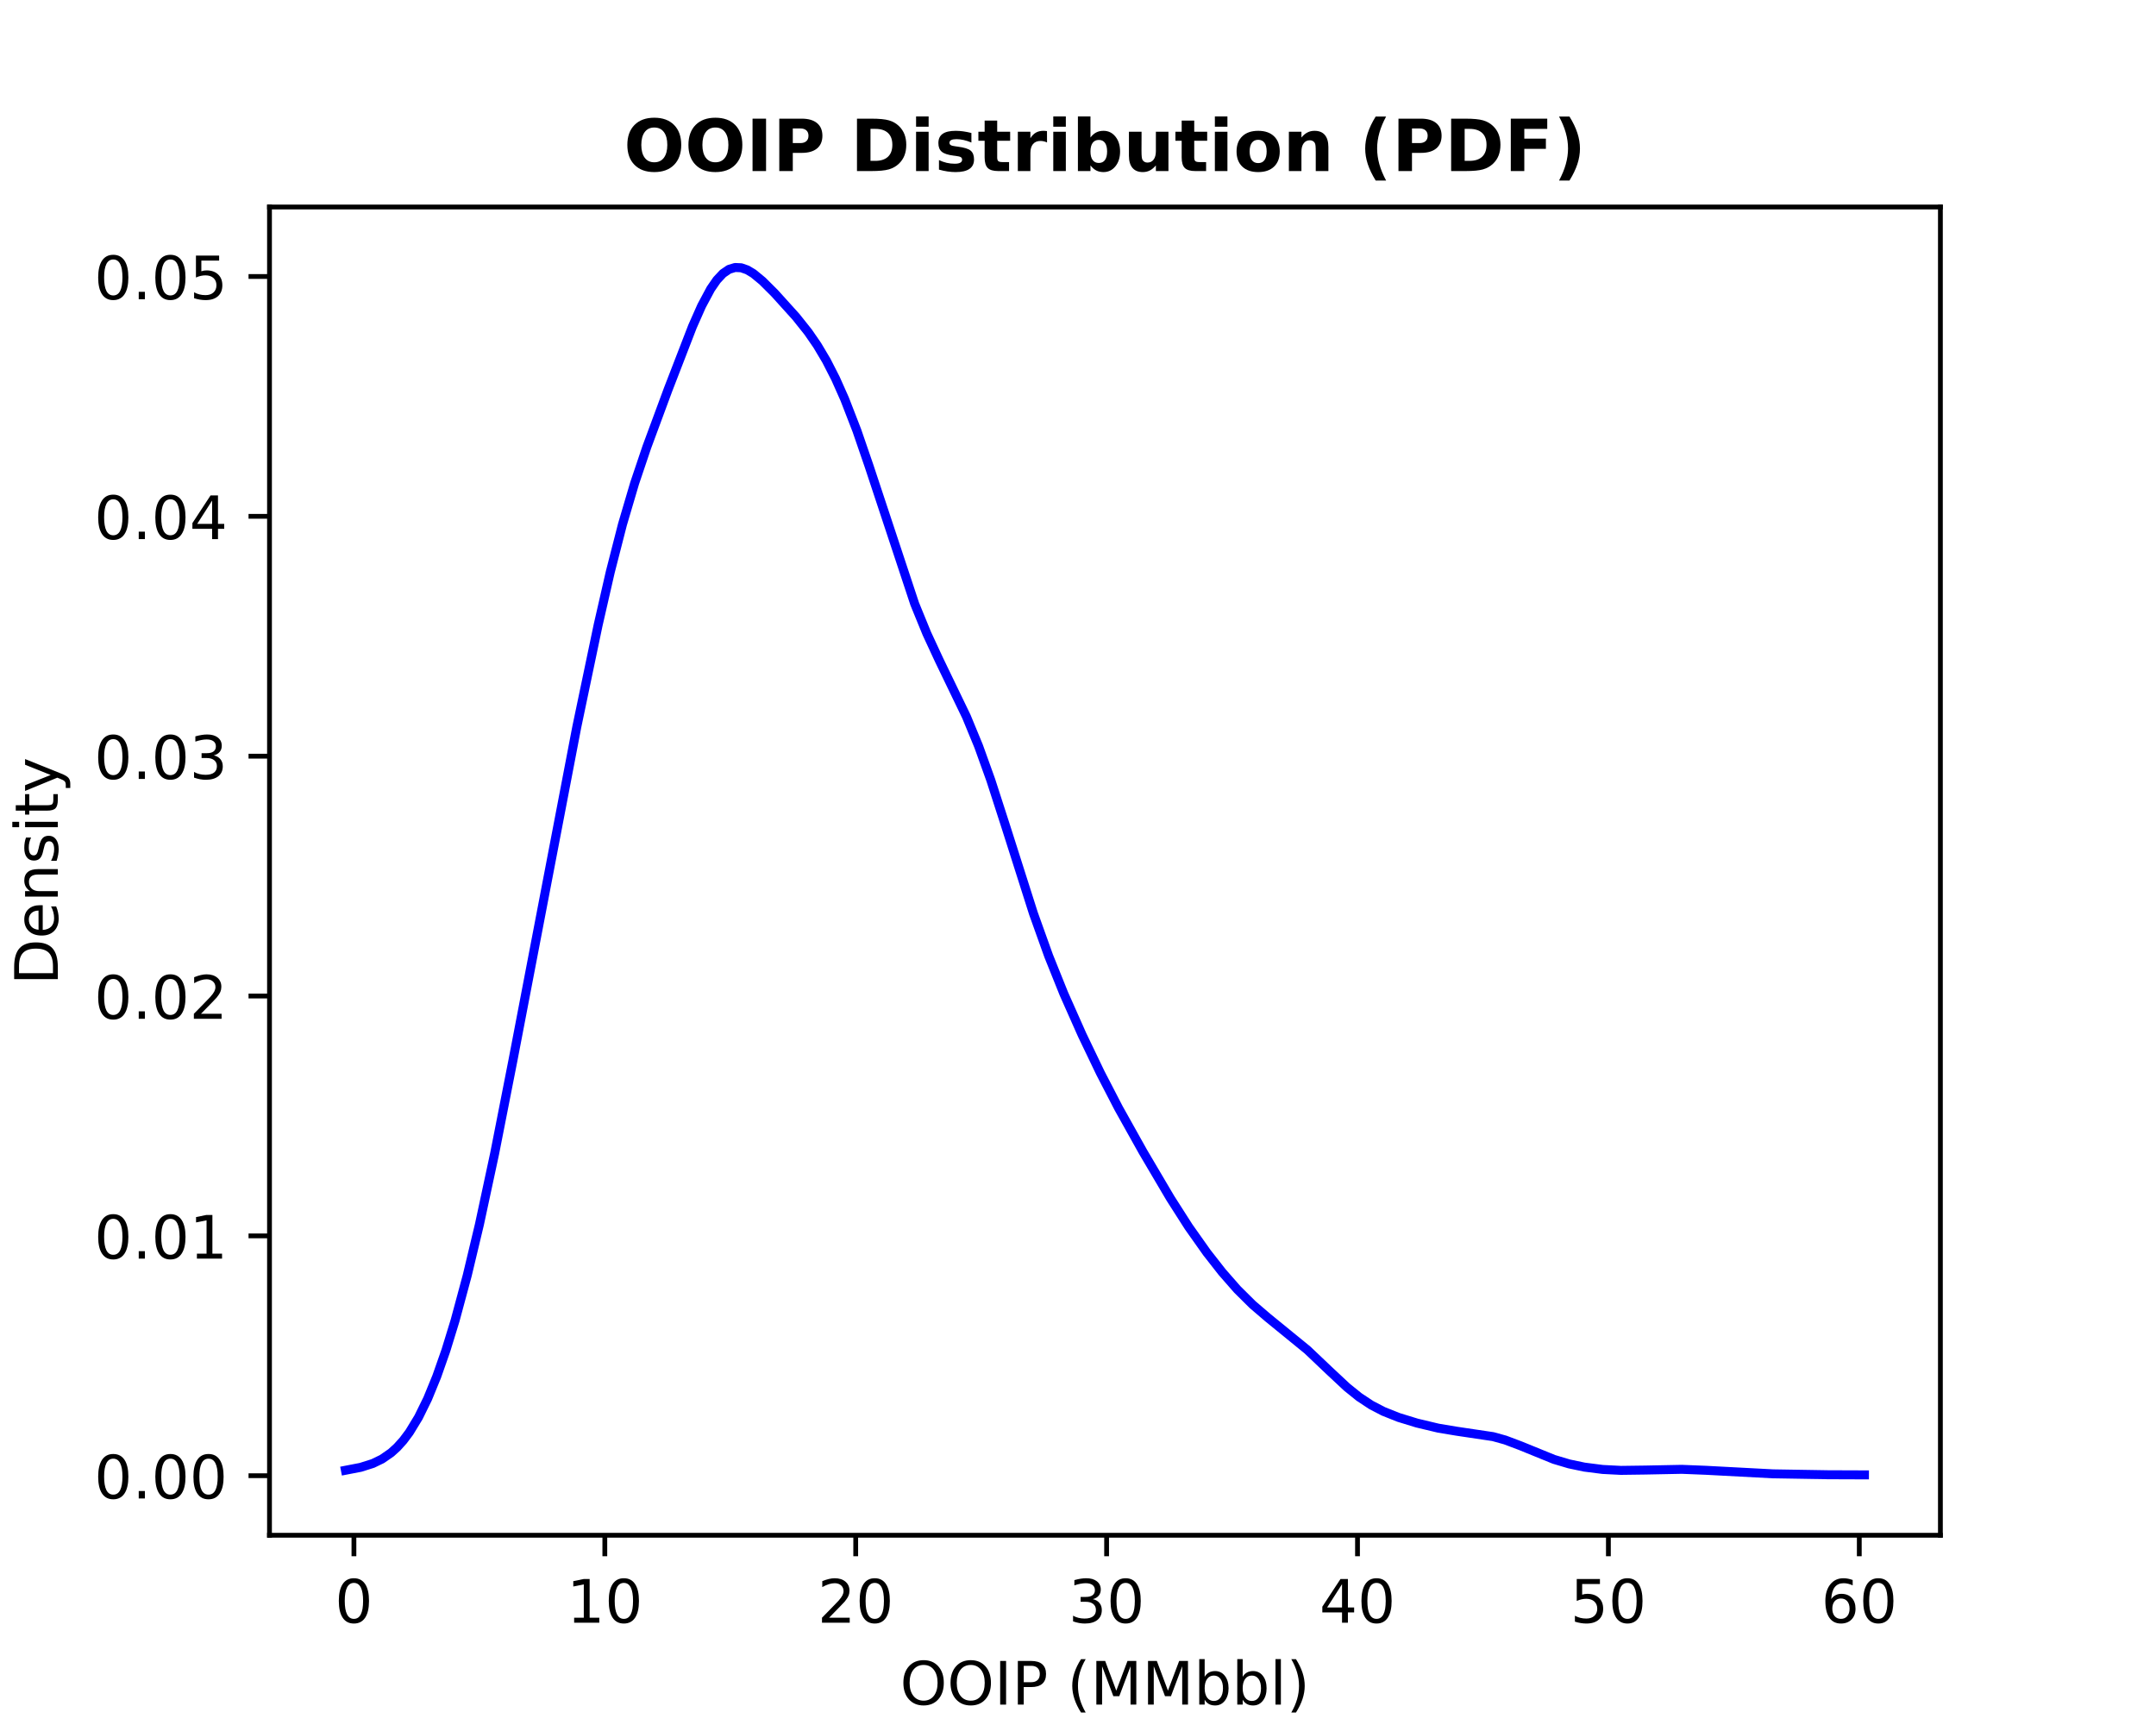
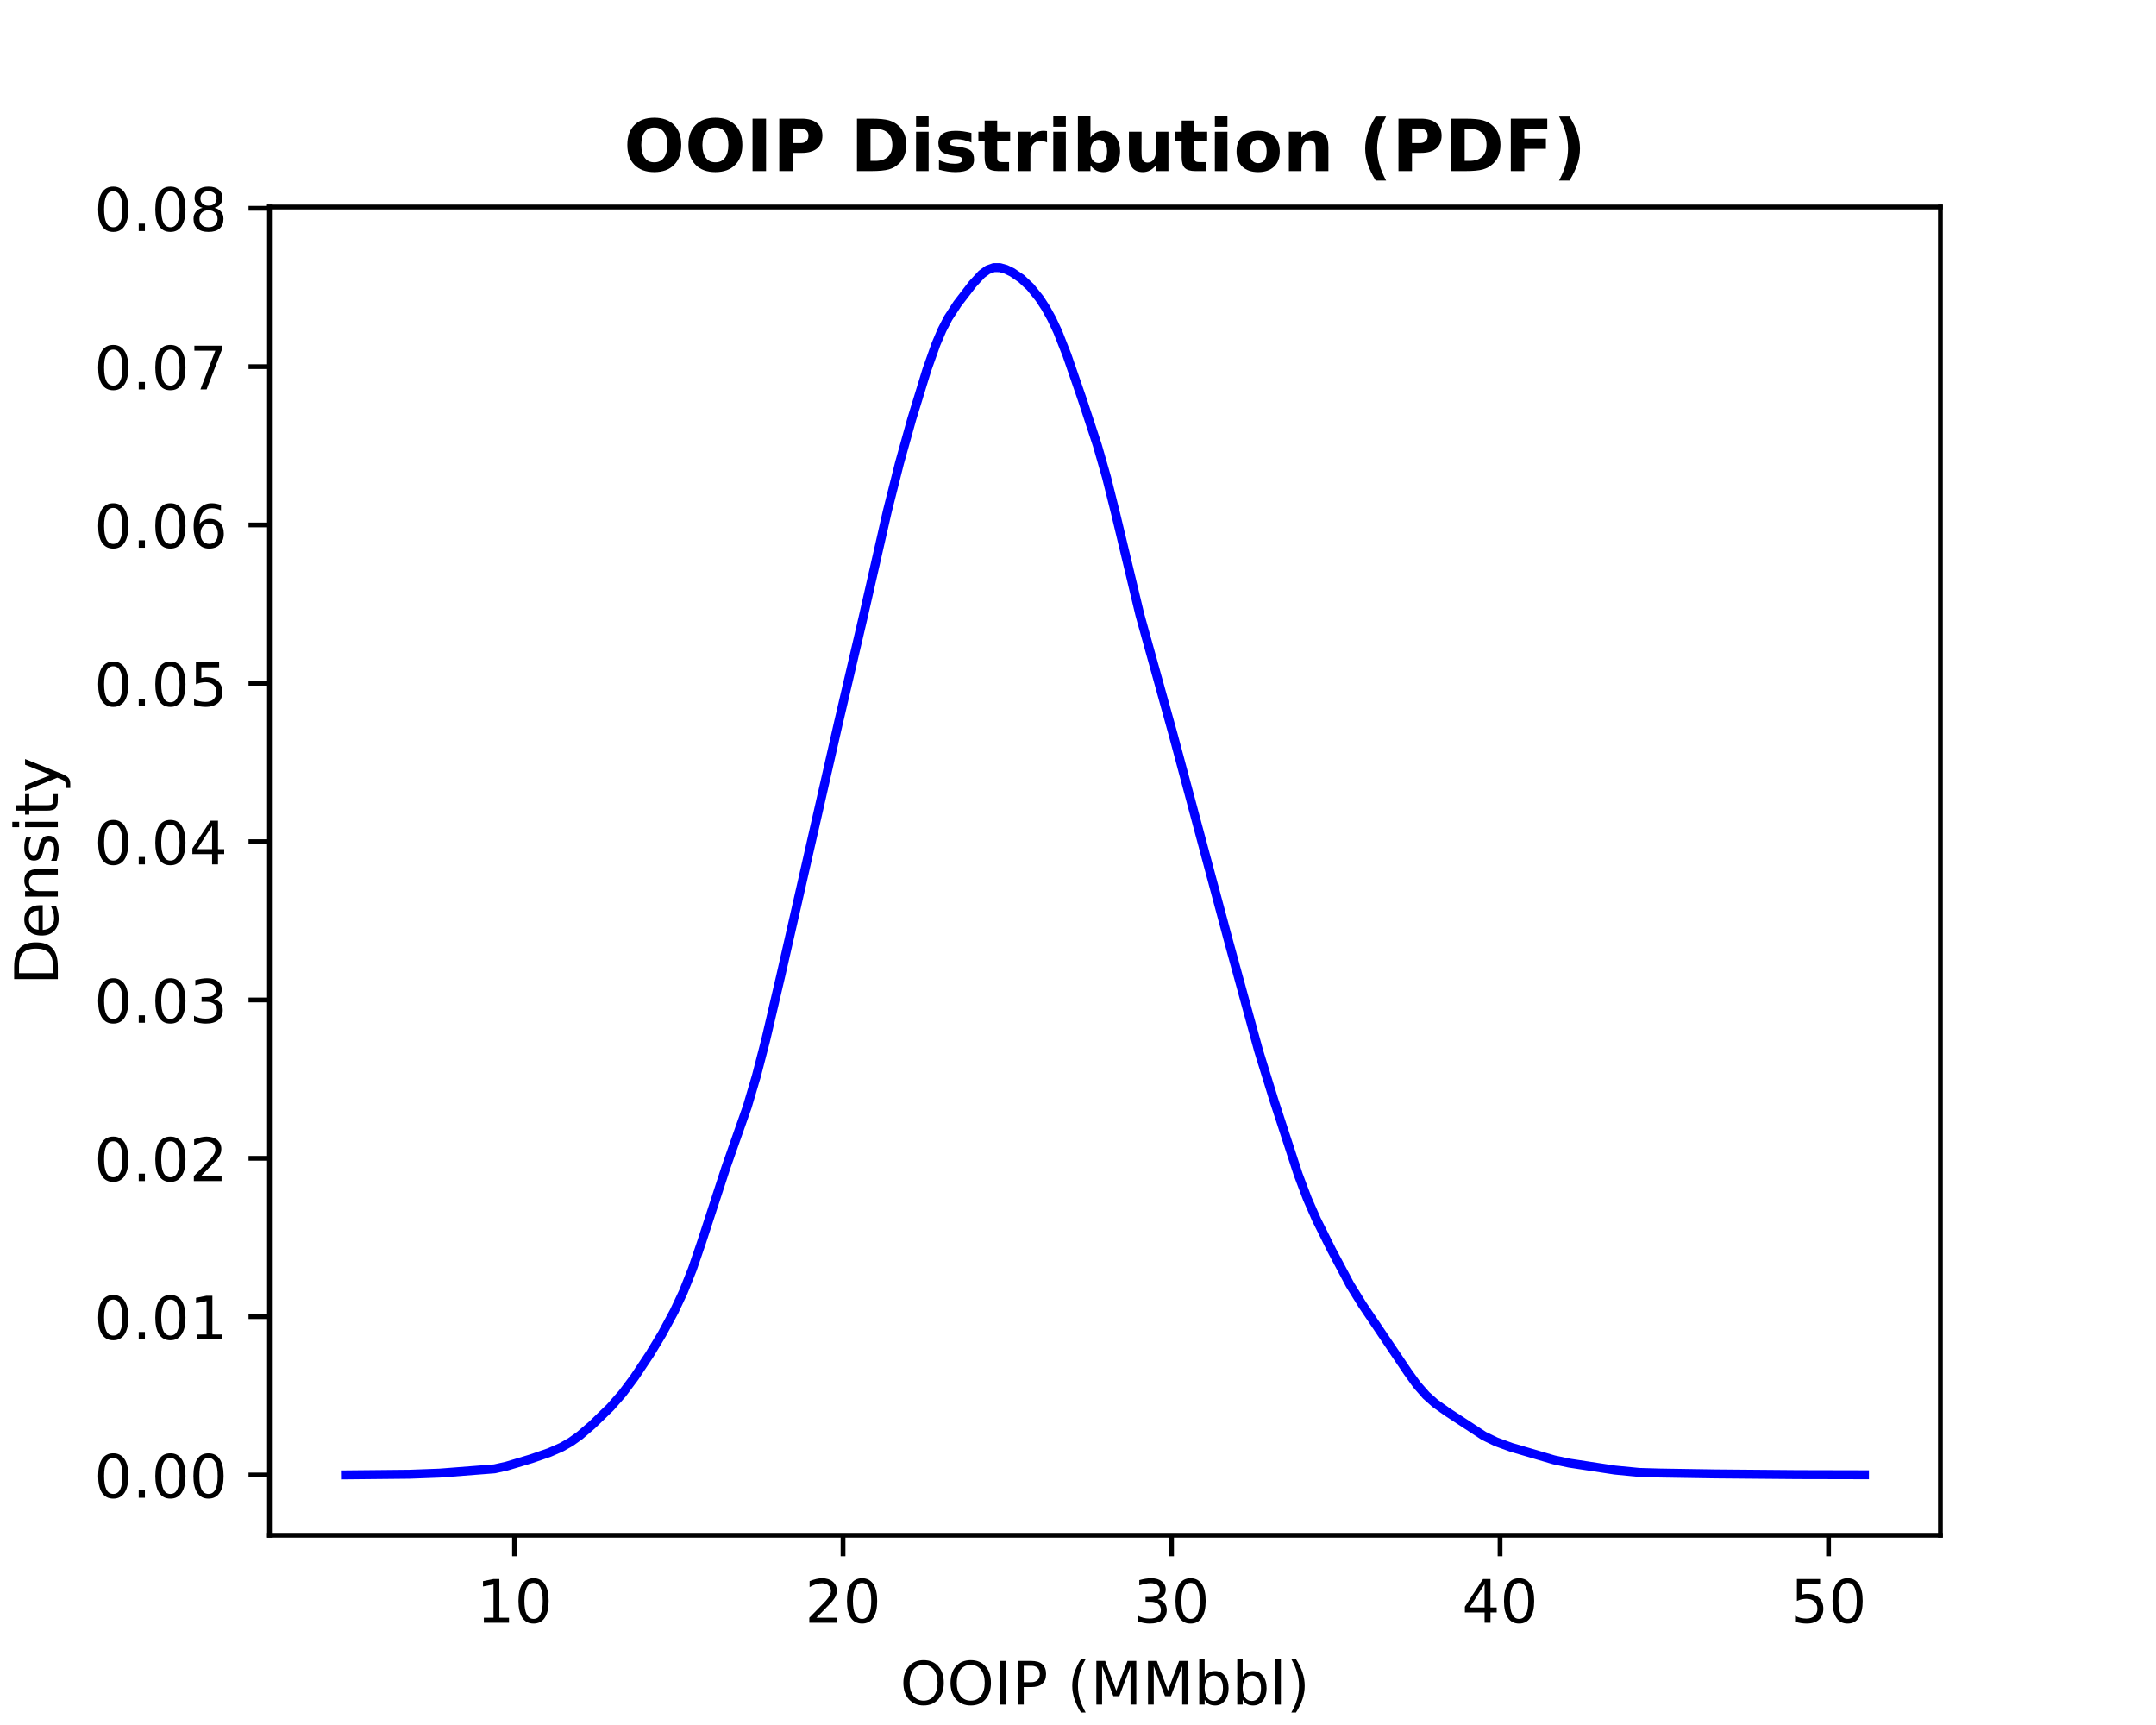
<svg xmlns="http://www.w3.org/2000/svg" xmlns:xlink="http://www.w3.org/1999/xlink" width="360pt" height="288pt" viewBox="0 0 360 288" version="1.1">
  <defs>
    <style type="text/css">*{stroke-linejoin: round; stroke-linecap: butt}</style>
  </defs>
  <g id="figure_1">
    <g id="patch_1">
      <path d="M 0 288  L 360 288  L 360 0  L 0 0  z " style="fill: #ffffff" />
    </g>
    <g id="axes_1">
      <g id="patch_2">
        <path d="M 45 256.32  L 324 256.32  L 324 34.56  L 45 34.56  z " style="fill: #ffffff" />
      </g>
      <g id="matplotlib.axis_1">
        <g id="xtick_1">
          <g id="line2d_1">
            <defs>
-               <path id="m0a20afce30" d="M 0 0  L 0 3.5  " style="stroke: #000000; stroke-width: 0.8" />
+               <path id="mae2342ed36" d="M 0 0  L 0 3.5  " style="stroke: #000000; stroke-width: 0.8" />
            </defs>
            <g>
-               <use xlink:href="#m0a20afce30" x="59.098" y="256.32" style="stroke: #000000; stroke-width: 0.8" />
+               <use xlink:href="#mae2342ed36" x="85.913" y="256.32" style="stroke: #000000; stroke-width: 0.8" />
            </g>
          </g>
          <g id="text_1">
-             <g transform="translate(55.91643 270.9184) scale(0.1 -0.1)">
-               <defs>
+             <g transform="translate(79.55068 270.9184) scale(0.1 -0.1)">
+               <defs>
+                 <path id="DejaVuSans-31" d="M 794 531  L 1825 531  L 1825 4091  L 703 3866  L 703 4441  L 1819 4666  L 2450 4666  L 2450 531  L 3481 531  L 3481 0  L 794 0  L 794 531  z " transform="scale(0.015625)" />
                <path id="DejaVuSans-30" d="M 2034 4250  Q 1547 4250 1301 3770  Q 1056 3291 1056 2328  Q 1056 1369 1301 889  Q 1547 409 2034 409  Q 2525 409 2770 889  Q 3016 1369 3016 2328  Q 3016 3291 2770 3770  Q 2525 4250 2034 4250  z M 2034 4750  Q 2819 4750 3233 4129  Q 3647 3509 3647 2328  Q 3647 1150 3233 529  Q 2819 -91 2034 -91  Q 1250 -91 836 529  Q 422 1150 422 2328  Q 422 3509 836 4129  Q 1250 4750 2034 4750  z " transform="scale(0.015625)" />
              </defs>
-               <use xlink:href="#DejaVuSans-30" />
+               <use xlink:href="#DejaVuSans-31" />
+               <use xlink:href="#DejaVuSans-30" x="63.623" />
            </g>
          </g>
        </g>
        <g id="xtick_2">
          <g id="line2d_2">
            <g>
-               <use xlink:href="#m0a20afce30" x="100.991" y="256.32" style="stroke: #000000; stroke-width: 0.8" />
+               <use xlink:href="#mae2342ed36" x="140.766" y="256.32" style="stroke: #000000; stroke-width: 0.8" />
            </g>
          </g>
          <g id="text_2">
-             <g transform="translate(94.62818 270.9184) scale(0.1 -0.1)">
-               <defs>
-                 <path id="DejaVuSans-31" d="M 794 531  L 1825 531  L 1825 4091  L 703 3866  L 703 4441  L 1819 4666  L 2450 4666  L 2450 531  L 3481 531  L 3481 0  L 794 0  L 794 531  z " transform="scale(0.015625)" />
-               </defs>
-               <use xlink:href="#DejaVuSans-31" />
+             <g transform="translate(134.4039 270.9184) scale(0.1 -0.1)">
+               <defs>
+                 <path id="DejaVuSans-32" d="M 1228 531  L 3431 531  L 3431 0  L 469 0  L 469 531  Q 828 903 1448 1529  Q 2069 2156 2228 2338  Q 2531 2678 2651 2914  Q 2772 3150 2772 3378  Q 2772 3750 2511 3984  Q 2250 4219 1831 4219  Q 1534 4219 1204 4116  Q 875 4013 500 3803  L 500 4441  Q 881 4594 1212 4672  Q 1544 4750 1819 4750  Q 2544 4750 2975 4387  Q 3406 4025 3406 3419  Q 3406 3131 3298 2873  Q 3191 2616 2906 2266  Q 2828 2175 2409 1742  Q 1991 1309 1228 531  z " transform="scale(0.015625)" />
+               </defs>
+               <use xlink:href="#DejaVuSans-32" />
              <use xlink:href="#DejaVuSans-30" x="63.623" />
            </g>
          </g>
        </g>
        <g id="xtick_3">
          <g id="line2d_3">
            <g>
-               <use xlink:href="#m0a20afce30" x="142.884" y="256.32" style="stroke: #000000; stroke-width: 0.8" />
+               <use xlink:href="#mae2342ed36" x="195.62" y="256.32" style="stroke: #000000; stroke-width: 0.8" />
            </g>
          </g>
          <g id="text_3">
-             <g transform="translate(136.5212 270.9184) scale(0.1 -0.1)">
-               <defs>
-                 <path id="DejaVuSans-32" d="M 1228 531  L 3431 531  L 3431 0  L 469 0  L 469 531  Q 828 903 1448 1529  Q 2069 2156 2228 2338  Q 2531 2678 2651 2914  Q 2772 3150 2772 3378  Q 2772 3750 2511 3984  Q 2250 4219 1831 4219  Q 1534 4219 1204 4116  Q 875 4013 500 3803  L 500 4441  Q 881 4594 1212 4672  Q 1544 4750 1819 4750  Q 2544 4750 2975 4387  Q 3406 4025 3406 3419  Q 3406 3131 3298 2873  Q 3191 2616 2906 2266  Q 2828 2175 2409 1742  Q 1991 1309 1228 531  z " transform="scale(0.015625)" />
-               </defs>
-               <use xlink:href="#DejaVuSans-32" />
+             <g transform="translate(189.2571 270.9184) scale(0.1 -0.1)">
+               <defs>
+                 <path id="DejaVuSans-33" d="M 2597 2516  Q 3050 2419 3304 2112  Q 3559 1806 3559 1356  Q 3559 666 3084 287  Q 2609 -91 1734 -91  Q 1441 -91 1130 -33  Q 819 25 488 141  L 488 750  Q 750 597 1062 519  Q 1375 441 1716 441  Q 2309 441 2620 675  Q 2931 909 2931 1356  Q 2931 1769 2642 2001  Q 2353 2234 1838 2234  L 1294 2234  L 1294 2753  L 1863 2753  Q 2328 2753 2575 2939  Q 2822 3125 2822 3475  Q 2822 3834 2567 4026  Q 2313 4219 1838 4219  Q 1578 4219 1281 4162  Q 984 4106 628 3988  L 628 4550  Q 988 4650 1302 4700  Q 1616 4750 1894 4750  Q 2613 4750 3031 4423  Q 3450 4097 3450 3541  Q 3450 3153 3228 2886  Q 3006 2619 2597 2516  z " transform="scale(0.015625)" />
+               </defs>
+               <use xlink:href="#DejaVuSans-33" />
              <use xlink:href="#DejaVuSans-30" x="63.623" />
            </g>
          </g>
        </g>
        <g id="xtick_4">
          <g id="line2d_4">
            <g>
-               <use xlink:href="#m0a20afce30" x="184.777" y="256.32" style="stroke: #000000; stroke-width: 0.8" />
+               <use xlink:href="#mae2342ed36" x="250.473" y="256.32" style="stroke: #000000; stroke-width: 0.8" />
            </g>
          </g>
          <g id="text_4">
-             <g transform="translate(178.4142 270.9184) scale(0.1 -0.1)">
-               <defs>
-                 <path id="DejaVuSans-33" d="M 2597 2516  Q 3050 2419 3304 2112  Q 3559 1806 3559 1356  Q 3559 666 3084 287  Q 2609 -91 1734 -91  Q 1441 -91 1130 -33  Q 819 25 488 141  L 488 750  Q 750 597 1062 519  Q 1375 441 1716 441  Q 2309 441 2620 675  Q 2931 909 2931 1356  Q 2931 1769 2642 2001  Q 2353 2234 1838 2234  L 1294 2234  L 1294 2753  L 1863 2753  Q 2328 2753 2575 2939  Q 2822 3125 2822 3475  Q 2822 3834 2567 4026  Q 2313 4219 1838 4219  Q 1578 4219 1281 4162  Q 984 4106 628 3988  L 628 4550  Q 988 4650 1302 4700  Q 1616 4750 1894 4750  Q 2613 4750 3031 4423  Q 3450 4097 3450 3541  Q 3450 3153 3228 2886  Q 3006 2619 2597 2516  z " transform="scale(0.015625)" />
-               </defs>
-               <use xlink:href="#DejaVuSans-33" />
+             <g transform="translate(244.1102 270.9184) scale(0.1 -0.1)">
+               <defs>
+                 <path id="DejaVuSans-34" d="M 2419 4116  L 825 1625  L 2419 1625  L 2419 4116  z M 2253 4666  L 3047 4666  L 3047 1625  L 3713 1625  L 3713 1100  L 3047 1100  L 3047 0  L 2419 0  L 2419 1100  L 313 1100  L 313 1709  L 2253 4666  z " transform="scale(0.015625)" />
+               </defs>
+               <use xlink:href="#DejaVuSans-34" />
              <use xlink:href="#DejaVuSans-30" x="63.623" />
            </g>
          </g>
        </g>
        <g id="xtick_5">
          <g id="line2d_5">
            <g>
-               <use xlink:href="#m0a20afce30" x="226.67" y="256.32" style="stroke: #000000; stroke-width: 0.8" />
+               <use xlink:href="#mae2342ed36" x="305.326" y="256.32" style="stroke: #000000; stroke-width: 0.8" />
            </g>
          </g>
          <g id="text_5">
-             <g transform="translate(220.3072 270.9184) scale(0.1 -0.1)">
-               <defs>
-                 <path id="DejaVuSans-34" d="M 2419 4116  L 825 1625  L 2419 1625  L 2419 4116  z M 2253 4666  L 3047 4666  L 3047 1625  L 3713 1625  L 3713 1100  L 3047 1100  L 3047 0  L 2419 0  L 2419 1100  L 313 1100  L 313 1709  L 2253 4666  z " transform="scale(0.015625)" />
-               </defs>
-               <use xlink:href="#DejaVuSans-34" />
-               <use xlink:href="#DejaVuSans-30" x="63.623" />
-             </g>
-           </g>
-         </g>
-         <g id="xtick_6">
-           <g id="line2d_6">
-             <g>
-               <use xlink:href="#m0a20afce30" x="268.563" y="256.32" style="stroke: #000000; stroke-width: 0.8" />
-             </g>
-           </g>
-           <g id="text_6">
-             <g transform="translate(262.2002 270.9184) scale(0.1 -0.1)">
+             <g transform="translate(298.9634 270.9184) scale(0.1 -0.1)">
              <defs>
                <path id="DejaVuSans-35" d="M 691 4666  L 3169 4666  L 3169 4134  L 1269 4134  L 1269 2991  Q 1406 3038 1543 3061  Q 1681 3084 1819 3084  Q 2600 3084 3056 2656  Q 3513 2228 3513 1497  Q 3513 744 3044 326  Q 2575 -91 1722 -91  Q 1428 -91 1123 -41  Q 819 9 494 109  L 494 744  Q 775 591 1075 516  Q 1375 441 1709 441  Q 2250 441 2565 725  Q 2881 1009 2881 1497  Q 2881 1984 2565 2268  Q 2250 2553 1709 2553  Q 1456 2553 1204 2497  Q 953 2441 691 2322  L 691 4666  z " transform="scale(0.015625)" />
              </defs>
              <use xlink:href="#DejaVuSans-35" />
              <use xlink:href="#DejaVuSans-30" x="63.623" />
            </g>
          </g>
        </g>
-         <g id="xtick_7">
-           <g id="line2d_7">
-             <g>
-               <use xlink:href="#m0a20afce30" x="310.456" y="256.32" style="stroke: #000000; stroke-width: 0.8" />
-             </g>
-           </g>
-           <g id="text_7">
-             <g transform="translate(304.0932 270.9184) scale(0.1 -0.1)">
-               <defs>
-                 <path id="DejaVuSans-36" d="M 2113 2584  Q 1688 2584 1439 2293  Q 1191 2003 1191 1497  Q 1191 994 1439 701  Q 1688 409 2113 409  Q 2538 409 2786 701  Q 3034 994 3034 1497  Q 3034 2003 2786 2293  Q 2538 2584 2113 2584  z M 3366 4563  L 3366 3988  Q 3128 4100 2886 4159  Q 2644 4219 2406 4219  Q 1781 4219 1451 3797  Q 1122 3375 1075 2522  Q 1259 2794 1537 2939  Q 1816 3084 2150 3084  Q 2853 3084 3261 2657  Q 3669 2231 3669 1497  Q 3669 778 3244 343  Q 2819 -91 2113 -91  Q 1303 -91 875 529  Q 447 1150 447 2328  Q 447 3434 972 4092  Q 1497 4750 2381 4750  Q 2619 4750 2861 4703  Q 3103 4656 3366 4563  z " transform="scale(0.015625)" />
-               </defs>
-               <use xlink:href="#DejaVuSans-36" />
-               <use xlink:href="#DejaVuSans-30" x="63.623" />
-             </g>
-           </g>
-         </g>
-         <g id="text_8">
+         <g id="text_6">
          <g transform="translate(150.282 284.5966) scale(0.1 -0.1)">
            <defs>
              <path id="DejaVuSans-4f" d="M 2522 4238  Q 1834 4238 1429 3725  Q 1025 3213 1025 2328  Q 1025 1447 1429 934  Q 1834 422 2522 422  Q 3209 422 3611 934  Q 4013 1447 4013 2328  Q 4013 3213 3611 3725  Q 3209 4238 2522 4238  z M 2522 4750  Q 3503 4750 4090 4092  Q 4678 3434 4678 2328  Q 4678 1225 4090 567  Q 3503 -91 2522 -91  Q 1538 -91 948 565  Q 359 1222 359 2328  Q 359 3434 948 4092  Q 1538 4750 2522 4750  z " transform="scale(0.015625)" />
              <path id="DejaVuSans-49" d="M 628 4666  L 1259 4666  L 1259 0  L 628 0  L 628 4666  z " transform="scale(0.015625)" />
              <path id="DejaVuSans-50" d="M 1259 4147  L 1259 2394  L 2053 2394  Q 2494 2394 2734 2622  Q 2975 2850 2975 3272  Q 2975 3691 2734 3919  Q 2494 4147 2053 4147  L 1259 4147  z M 628 4666  L 2053 4666  Q 2838 4666 3239 4311  Q 3641 3956 3641 3272  Q 3641 2581 3239 2228  Q 2838 1875 2053 1875  L 1259 1875  L 1259 0  L 628 0  L 628 4666  z " transform="scale(0.015625)" />
              <path id="DejaVuSans-20" transform="scale(0.015625)" />
              <path id="DejaVuSans-28" d="M 1984 4856  Q 1566 4138 1362 3434  Q 1159 2731 1159 2009  Q 1159 1288 1364 580  Q 1569 -128 1984 -844  L 1484 -844  Q 1016 -109 783 600  Q 550 1309 550 2009  Q 550 2706 781 3412  Q 1013 4119 1484 4856  L 1984 4856  z " transform="scale(0.015625)" />
              <path id="DejaVuSans-4d" d="M 628 4666  L 1569 4666  L 2759 1491  L 3956 4666  L 4897 4666  L 4897 0  L 4281 0  L 4281 4097  L 3078 897  L 2444 897  L 1241 4097  L 1241 0  L 628 0  L 628 4666  z " transform="scale(0.015625)" />
              <path id="DejaVuSans-62" d="M 3116 1747  Q 3116 2381 2855 2742  Q 2594 3103 2138 3103  Q 1681 3103 1420 2742  Q 1159 2381 1159 1747  Q 1159 1113 1420 752  Q 1681 391 2138 391  Q 2594 391 2855 752  Q 3116 1113 3116 1747  z M 1159 2969  Q 1341 3281 1617 3432  Q 1894 3584 2278 3584  Q 2916 3584 3314 3078  Q 3713 2572 3713 1747  Q 3713 922 3314 415  Q 2916 -91 2278 -91  Q 1894 -91 1617 61  Q 1341 213 1159 525  L 1159 0  L 581 0  L 581 4863  L 1159 4863  L 1159 2969  z " transform="scale(0.015625)" />
              <path id="DejaVuSans-6c" d="M 603 4863  L 1178 4863  L 1178 0  L 603 0  L 603 4863  z " transform="scale(0.015625)" />
              <path id="DejaVuSans-29" d="M 513 4856  L 1013 4856  Q 1481 4119 1714 3412  Q 1947 2706 1947 2009  Q 1947 1309 1714 600  Q 1481 -109 1013 -844  L 513 -844  Q 928 -128 1133 580  Q 1338 1288 1338 2009  Q 1338 2731 1133 3434  Q 928 4138 513 4856  z " transform="scale(0.015625)" />
            </defs>
            <use xlink:href="#DejaVuSans-4f" />
            <use xlink:href="#DejaVuSans-4f" x="78.711" />
            <use xlink:href="#DejaVuSans-49" x="157.422" />
            <use xlink:href="#DejaVuSans-50" x="186.914" />
            <use xlink:href="#DejaVuSans-20" x="247.217" />
            <use xlink:href="#DejaVuSans-28" x="279.004" />
            <use xlink:href="#DejaVuSans-4d" x="318.018" />
            <use xlink:href="#DejaVuSans-4d" x="404.297" />
            <use xlink:href="#DejaVuSans-62" x="490.576" />
            <use xlink:href="#DejaVuSans-62" x="554.053" />
            <use xlink:href="#DejaVuSans-6c" x="617.529" />
            <use xlink:href="#DejaVuSans-29" x="645.312" />
          </g>
        </g>
      </g>
      <g id="matplotlib.axis_2">
        <g id="ytick_1">
+           <g id="line2d_6">
+             <defs>
+               <path id="m0226cb9641" d="M 0 0  L -3.5 0  " style="stroke: #000000; stroke-width: 0.8" />
+             </defs>
+             <g>
+               <use xlink:href="#m0226cb9641" x="45" y="246.258" style="stroke: #000000; stroke-width: 0.8" />
+             </g>
+           </g>
+           <g id="text_7">
+             <g transform="translate(15.73438 250.0573) scale(0.1 -0.1)">
+               <defs>
+                 <path id="DejaVuSans-2e" d="M 684 794  L 1344 794  L 1344 0  L 684 0  L 684 794  z " transform="scale(0.015625)" />
+               </defs>
+               <use xlink:href="#DejaVuSans-30" />
+               <use xlink:href="#DejaVuSans-2e" x="63.623" />
+               <use xlink:href="#DejaVuSans-30" x="95.41" />
+               <use xlink:href="#DejaVuSans-30" x="159.033" />
+             </g>
+           </g>
+         </g>
+         <g id="ytick_2">
+           <g id="line2d_7">
+             <g>
+               <use xlink:href="#m0226cb9641" x="45" y="219.823" style="stroke: #000000; stroke-width: 0.8" />
+             </g>
+           </g>
+           <g id="text_8">
+             <g transform="translate(15.73438 223.622) scale(0.1 -0.1)">
+               <use xlink:href="#DejaVuSans-30" />
+               <use xlink:href="#DejaVuSans-2e" x="63.623" />
+               <use xlink:href="#DejaVuSans-30" x="95.41" />
+               <use xlink:href="#DejaVuSans-31" x="159.033" />
+             </g>
+           </g>
+         </g>
+         <g id="ytick_3">
          <g id="line2d_8">
-             <defs>
-               <path id="m6a479a2fd3" d="M 0 0  L -3.5 0  " style="stroke: #000000; stroke-width: 0.8" />
-             </defs>
-             <g>
-               <use xlink:href="#m6a479a2fd3" x="45" y="246.378" style="stroke: #000000; stroke-width: 0.8" />
+             <g>
+               <use xlink:href="#m0226cb9641" x="45" y="193.388" style="stroke: #000000; stroke-width: 0.8" />
            </g>
          </g>
          <g id="text_9">
-             <g transform="translate(15.73438 250.177) scale(0.1 -0.1)">
-               <defs>
-                 <path id="DejaVuSans-2e" d="M 684 794  L 1344 794  L 1344 0  L 684 0  L 684 794  z " transform="scale(0.015625)" />
-               </defs>
-               <use xlink:href="#DejaVuSans-30" />
-               <use xlink:href="#DejaVuSans-2e" x="63.623" />
-               <use xlink:href="#DejaVuSans-30" x="95.41" />
-               <use xlink:href="#DejaVuSans-30" x="159.033" />
-             </g>
-           </g>
-         </g>
-         <g id="ytick_2">
+             <g transform="translate(15.73438 197.1867) scale(0.1 -0.1)">
+               <use xlink:href="#DejaVuSans-30" />
+               <use xlink:href="#DejaVuSans-2e" x="63.623" />
+               <use xlink:href="#DejaVuSans-30" x="95.41" />
+               <use xlink:href="#DejaVuSans-32" x="159.033" />
+             </g>
+           </g>
+         </g>
+         <g id="ytick_4">
          <g id="line2d_9">
            <g>
-               <use xlink:href="#m6a479a2fd3" x="45" y="206.335" style="stroke: #000000; stroke-width: 0.8" />
+               <use xlink:href="#m0226cb9641" x="45" y="166.952" style="stroke: #000000; stroke-width: 0.8" />
            </g>
          </g>
          <g id="text_10">
-             <g transform="translate(15.73438 210.1341) scale(0.1 -0.1)">
-               <use xlink:href="#DejaVuSans-30" />
-               <use xlink:href="#DejaVuSans-2e" x="63.623" />
-               <use xlink:href="#DejaVuSans-30" x="95.41" />
-               <use xlink:href="#DejaVuSans-31" x="159.033" />
-             </g>
-           </g>
-         </g>
-         <g id="ytick_3">
+             <g transform="translate(15.73438 170.7514) scale(0.1 -0.1)">
+               <use xlink:href="#DejaVuSans-30" />
+               <use xlink:href="#DejaVuSans-2e" x="63.623" />
+               <use xlink:href="#DejaVuSans-30" x="95.41" />
+               <use xlink:href="#DejaVuSans-33" x="159.033" />
+             </g>
+           </g>
+         </g>
+         <g id="ytick_5">
          <g id="line2d_10">
            <g>
-               <use xlink:href="#m6a479a2fd3" x="45" y="166.292" style="stroke: #000000; stroke-width: 0.8" />
+               <use xlink:href="#m0226cb9641" x="45" y="140.517" style="stroke: #000000; stroke-width: 0.8" />
            </g>
          </g>
          <g id="text_11">
-             <g transform="translate(15.73438 170.0912) scale(0.1 -0.1)">
-               <use xlink:href="#DejaVuSans-30" />
-               <use xlink:href="#DejaVuSans-2e" x="63.623" />
-               <use xlink:href="#DejaVuSans-30" x="95.41" />
-               <use xlink:href="#DejaVuSans-32" x="159.033" />
-             </g>
-           </g>
-         </g>
-         <g id="ytick_4">
+             <g transform="translate(15.73438 144.3161) scale(0.1 -0.1)">
+               <use xlink:href="#DejaVuSans-30" />
+               <use xlink:href="#DejaVuSans-2e" x="63.623" />
+               <use xlink:href="#DejaVuSans-30" x="95.41" />
+               <use xlink:href="#DejaVuSans-34" x="159.033" />
+             </g>
+           </g>
+         </g>
+         <g id="ytick_6">
          <g id="line2d_11">
            <g>
-               <use xlink:href="#m6a479a2fd3" x="45" y="126.249" style="stroke: #000000; stroke-width: 0.8" />
+               <use xlink:href="#m0226cb9641" x="45" y="114.082" style="stroke: #000000; stroke-width: 0.8" />
            </g>
          </g>
          <g id="text_12">
-             <g transform="translate(15.73438 130.0483) scale(0.1 -0.1)">
-               <use xlink:href="#DejaVuSans-30" />
-               <use xlink:href="#DejaVuSans-2e" x="63.623" />
-               <use xlink:href="#DejaVuSans-30" x="95.41" />
-               <use xlink:href="#DejaVuSans-33" x="159.033" />
-             </g>
-           </g>
-         </g>
-         <g id="ytick_5">
+             <g transform="translate(15.73438 117.8808) scale(0.1 -0.1)">
+               <use xlink:href="#DejaVuSans-30" />
+               <use xlink:href="#DejaVuSans-2e" x="63.623" />
+               <use xlink:href="#DejaVuSans-30" x="95.41" />
+               <use xlink:href="#DejaVuSans-35" x="159.033" />
+             </g>
+           </g>
+         </g>
+         <g id="ytick_7">
          <g id="line2d_12">
            <g>
-               <use xlink:href="#m6a479a2fd3" x="45" y="86.206" style="stroke: #000000; stroke-width: 0.8" />
+               <use xlink:href="#m0226cb9641" x="45" y="87.646" style="stroke: #000000; stroke-width: 0.8" />
            </g>
          </g>
          <g id="text_13">
-             <g transform="translate(15.73438 90.00535) scale(0.1 -0.1)">
-               <use xlink:href="#DejaVuSans-30" />
-               <use xlink:href="#DejaVuSans-2e" x="63.623" />
-               <use xlink:href="#DejaVuSans-30" x="95.41" />
-               <use xlink:href="#DejaVuSans-34" x="159.033" />
-             </g>
-           </g>
-         </g>
-         <g id="ytick_6">
+             <g transform="translate(15.73438 91.44552) scale(0.1 -0.1)">
+               <defs>
+                 <path id="DejaVuSans-36" d="M 2113 2584  Q 1688 2584 1439 2293  Q 1191 2003 1191 1497  Q 1191 994 1439 701  Q 1688 409 2113 409  Q 2538 409 2786 701  Q 3034 994 3034 1497  Q 3034 2003 2786 2293  Q 2538 2584 2113 2584  z M 3366 4563  L 3366 3988  Q 3128 4100 2886 4159  Q 2644 4219 2406 4219  Q 1781 4219 1451 3797  Q 1122 3375 1075 2522  Q 1259 2794 1537 2939  Q 1816 3084 2150 3084  Q 2853 3084 3261 2657  Q 3669 2231 3669 1497  Q 3669 778 3244 343  Q 2819 -91 2113 -91  Q 1303 -91 875 529  Q 447 1150 447 2328  Q 447 3434 972 4092  Q 1497 4750 2381 4750  Q 2619 4750 2861 4703  Q 3103 4656 3366 4563  z " transform="scale(0.015625)" />
+               </defs>
+               <use xlink:href="#DejaVuSans-30" />
+               <use xlink:href="#DejaVuSans-2e" x="63.623" />
+               <use xlink:href="#DejaVuSans-30" x="95.41" />
+               <use xlink:href="#DejaVuSans-36" x="159.033" />
+             </g>
+           </g>
+         </g>
+         <g id="ytick_8">
          <g id="line2d_13">
            <g>
-               <use xlink:href="#m6a479a2fd3" x="45" y="46.163" style="stroke: #000000; stroke-width: 0.8" />
+               <use xlink:href="#m0226cb9641" x="45" y="61.211" style="stroke: #000000; stroke-width: 0.8" />
            </g>
          </g>
          <g id="text_14">
-             <g transform="translate(15.73438 49.96243) scale(0.1 -0.1)">
-               <use xlink:href="#DejaVuSans-30" />
-               <use xlink:href="#DejaVuSans-2e" x="63.623" />
-               <use xlink:href="#DejaVuSans-30" x="95.41" />
-               <use xlink:href="#DejaVuSans-35" x="159.033" />
-             </g>
-           </g>
-         </g>
-         <g id="text_15">
+             <g transform="translate(15.73438 65.01022) scale(0.1 -0.1)">
+               <defs>
+                 <path id="DejaVuSans-37" d="M 525 4666  L 3525 4666  L 3525 4397  L 1831 0  L 1172 0  L 2766 4134  L 525 4134  L 525 4666  z " transform="scale(0.015625)" />
+               </defs>
+               <use xlink:href="#DejaVuSans-30" />
+               <use xlink:href="#DejaVuSans-2e" x="63.623" />
+               <use xlink:href="#DejaVuSans-30" x="95.41" />
+               <use xlink:href="#DejaVuSans-37" x="159.033" />
+             </g>
+           </g>
+         </g>
+         <g id="ytick_9">
+           <g id="line2d_14">
+             <g>
+               <use xlink:href="#m0226cb9641" x="45" y="34.776" style="stroke: #000000; stroke-width: 0.8" />
+             </g>
+           </g>
+           <g id="text_15">
+             <g transform="translate(15.73438 38.57492) scale(0.1 -0.1)">
+               <defs>
+                 <path id="DejaVuSans-38" d="M 2034 2216  Q 1584 2216 1326 1975  Q 1069 1734 1069 1313  Q 1069 891 1326 650  Q 1584 409 2034 409  Q 2484 409 2743 651  Q 3003 894 3003 1313  Q 3003 1734 2745 1975  Q 2488 2216 2034 2216  z M 1403 2484  Q 997 2584 770 2862  Q 544 3141 544 3541  Q 544 4100 942 4425  Q 1341 4750 2034 4750  Q 2731 4750 3128 4425  Q 3525 4100 3525 3541  Q 3525 3141 3298 2862  Q 3072 2584 2669 2484  Q 3125 2378 3379 2068  Q 3634 1759 3634 1313  Q 3634 634 3220 271  Q 2806 -91 2034 -91  Q 1263 -91 848 271  Q 434 634 434 1313  Q 434 1759 690 2068  Q 947 2378 1403 2484  z M 1172 3481  Q 1172 3119 1398 2916  Q 1625 2713 2034 2713  Q 2441 2713 2670 2916  Q 2900 3119 2900 3481  Q 2900 3844 2670 4047  Q 2441 4250 2034 4250  Q 1625 4250 1398 4047  Q 1172 3844 1172 3481  z " transform="scale(0.015625)" />
+               </defs>
+               <use xlink:href="#DejaVuSans-30" />
+               <use xlink:href="#DejaVuSans-2e" x="63.623" />
+               <use xlink:href="#DejaVuSans-30" x="95.41" />
+               <use xlink:href="#DejaVuSans-38" x="159.033" />
+             </g>
+           </g>
+         </g>
+         <g id="text_16">
          <g transform="translate(9.654687 164.4486) rotate(-90) scale(0.1 -0.1)">
            <defs>
              <path id="DejaVuSans-44" d="M 1259 4147  L 1259 519  L 2022 519  Q 2988 519 3436 956  Q 3884 1394 3884 2338  Q 3884 3275 3436 3711  Q 2988 4147 2022 4147  L 1259 4147  z M 628 4666  L 1925 4666  Q 3281 4666 3915 4102  Q 4550 3538 4550 2338  Q 4550 1131 3912 565  Q 3275 0 1925 0  L 628 0  L 628 4666  z " transform="scale(0.015625)" />
              <path id="DejaVuSans-65" d="M 3597 1894  L 3597 1613  L 953 1613  Q 991 1019 1311 708  Q 1631 397 2203 397  Q 2534 397 2845 478  Q 3156 559 3463 722  L 3463 178  Q 3153 47 2828 -22  Q 2503 -91 2169 -91  Q 1331 -91 842 396  Q 353 884 353 1716  Q 353 2575 817 3079  Q 1281 3584 2069 3584  Q 2775 3584 3186 3129  Q 3597 2675 3597 1894  z M 3022 2063  Q 3016 2534 2758 2815  Q 2500 3097 2075 3097  Q 1594 3097 1305 2825  Q 1016 2553 972 2059  L 3022 2063  z " transform="scale(0.015625)" />
              <path id="DejaVuSans-6e" d="M 3513 2113  L 3513 0  L 2938 0  L 2938 2094  Q 2938 2591 2744 2837  Q 2550 3084 2163 3084  Q 1697 3084 1428 2787  Q 1159 2491 1159 1978  L 1159 0  L 581 0  L 581 3500  L 1159 3500  L 1159 2956  Q 1366 3272 1645 3428  Q 1925 3584 2291 3584  Q 2894 3584 3203 3211  Q 3513 2838 3513 2113  z " transform="scale(0.015625)" />
              <path id="DejaVuSans-73" d="M 2834 3397  L 2834 2853  Q 2591 2978 2328 3040  Q 2066 3103 1784 3103  Q 1356 3103 1142 2972  Q 928 2841 928 2578  Q 928 2378 1081 2264  Q 1234 2150 1697 2047  L 1894 2003  Q 2506 1872 2764 1633  Q 3022 1394 3022 966  Q 3022 478 2636 193  Q 2250 -91 1575 -91  Q 1294 -91 989 -36  Q 684 19 347 128  L 347 722  Q 666 556 975 473  Q 1284 391 1588 391  Q 1994 391 2212 530  Q 2431 669 2431 922  Q 2431 1156 2273 1281  Q 2116 1406 1581 1522  L 1381 1569  Q 847 1681 609 1914  Q 372 2147 372 2553  Q 372 3047 722 3315  Q 1072 3584 1716 3584  Q 2034 3584 2315 3537  Q 2597 3491 2834 3397  z " transform="scale(0.015625)" />
              <path id="DejaVuSans-69" d="M 603 3500  L 1178 3500  L 1178 0  L 603 0  L 603 3500  z M 603 4863  L 1178 4863  L 1178 4134  L 603 4134  L 603 4863  z " transform="scale(0.015625)" />
              <path id="DejaVuSans-74" d="M 1172 4494  L 1172 3500  L 2356 3500  L 2356 3053  L 1172 3053  L 1172 1153  Q 1172 725 1289 603  Q 1406 481 1766 481  L 2356 481  L 2356 0  L 1766 0  Q 1100 0 847 248  Q 594 497 594 1153  L 594 3053  L 172 3053  L 172 3500  L 594 3500  L 594 4494  L 1172 4494  z " transform="scale(0.015625)" />
              <path id="DejaVuSans-79" d="M 2059 -325  Q 1816 -950 1584 -1140  Q 1353 -1331 966 -1331  L 506 -1331  L 506 -850  L 844 -850  Q 1081 -850 1212 -737  Q 1344 -625 1503 -206  L 1606 56  L 191 3500  L 800 3500  L 1894 763  L 2988 3500  L 3597 3500  L 2059 -325  z " transform="scale(0.015625)" />
            </defs>
            <use xlink:href="#DejaVuSans-44" />
            <use xlink:href="#DejaVuSans-65" x="77.002" />
            <use xlink:href="#DejaVuSans-6e" x="138.525" />
            <use xlink:href="#DejaVuSans-73" x="201.904" />
            <use xlink:href="#DejaVuSans-69" x="254.004" />
            <use xlink:href="#DejaVuSans-74" x="281.787" />
            <use xlink:href="#DejaVuSans-79" x="320.996" />
          </g>
        </g>
      </g>
-       <g id="line2d_14">
-         <path d="M 57.682 245.472  L 60.223 244.981  L 62.256 244.337  L 63.781 243.599  L 65.306 242.545  L 66.323 241.621  L 67.339 240.491  L 68.356 239.133  L 69.881 236.628  L 71.406 233.525  L 72.93 229.803  L 74.455 225.457  L 75.98 220.495  L 78.013 212.959  L 80.047 204.447  L 82.588 192.613  L 85.638 177.093  L 96.312 121.362  L 99.87 104.372  L 101.903 95.491  L 103.936 87.559  L 105.969 80.673  L 108.002 74.644  L 111.56 65.029  L 115.627 54.513  L 117.152 51.07  L 118.677 48.224  L 119.693 46.753  L 120.71 45.663  L 121.726 44.968  L 122.743 44.659  L 123.759 44.705  L 124.776 45.061  L 125.793 45.669  L 127.317 46.923  L 129.351 48.953  L 132.909 52.892  L 134.942 55.442  L 136.467 57.654  L 137.992 60.22  L 139.516 63.202  L 141.041 66.628  L 143.074 71.875  L 145.108 77.791  L 152.732 100.817  L 154.765 105.786  L 156.798 110.169  L 161.373 119.653  L 163.406 124.586  L 165.439 130.243  L 167.981 138.117  L 172.555 152.489  L 175.097 159.588  L 177.638 165.911  L 180.688 172.779  L 183.738 179.135  L 186.787 185.024  L 190.854 192.3  L 195.428 200.057  L 198.478 204.83  L 201.528 209.143  L 204.069 212.387  L 206.611 215.291  L 209.152 217.811  L 211.693 219.986  L 218.301 225.376  L 221.859 228.755  L 224.909 231.603  L 226.942 233.242  L 228.975 234.586  L 231.008 235.643  L 233.55 236.654  L 236.6 237.59  L 240.158 238.438  L 243.207 238.947  L 249.307 239.855  L 251.34 240.42  L 253.881 241.378  L 259.473 243.654  L 262.014 244.411  L 264.556 244.944  L 267.605 245.334  L 270.655 245.49  L 274.721 245.435  L 280.821 245.314  L 284.887 245.477  L 296.07 246.068  L 305.219 246.218  L 311.318 246.24  L 311.318 246.24  " clip-path="url(#pb2c20a31fd)" style="fill: none; stroke: #0000ff; stroke-width: 1.5; stroke-linecap: square" />
+       <g id="line2d_15">
+         <path d="M 57.682 246.238  L 68.356 246.132  L 73.439 245.943  L 82.588 245.228  L 84.621 244.771  L 88.687 243.554  L 91.737 242.504  L 93.77 241.61  L 95.295 240.743  L 96.82 239.656  L 98.853 237.911  L 101.903 234.956  L 103.936 232.641  L 105.969 229.909  L 108.511 226.083  L 110.544 222.714  L 112.577 218.931  L 114.102 215.677  L 115.627 211.85  L 117.152 207.379  L 121.218 194.909  L 124.776 184.785  L 126.301 179.632  L 127.826 173.763  L 130.367 162.913  L 140.025 120.57  L 144.091 103.2  L 148.157 85.378  L 150.19 77.32  L 152.224 70.03  L 154.765 61.743  L 156.29 57.44  L 157.307 55.056  L 158.323 53.093  L 159.848 50.746  L 162.389 47.435  L 163.914 45.781  L 164.931 45.04  L 165.947 44.679  L 166.964 44.684  L 167.981 44.973  L 168.997 45.464  L 170.522 46.499  L 172.047 47.929  L 173.572 49.826  L 174.588 51.384  L 175.605 53.223  L 176.622 55.391  L 178.146 59.264  L 180.688 66.626  L 183.229 74.339  L 184.754 79.655  L 186.279 85.745  L 190.345 102.698  L 192.887 111.834  L 195.937 122.83  L 205.086 156.928  L 210.169 175.468  L 212.71 183.676  L 216.776 196.12  L 218.301 200.151  L 219.826 203.63  L 222.368 208.749  L 225.417 214.493  L 227.45 217.786  L 235.075 229.095  L 236.6 231.214  L 238.125 232.954  L 239.649 234.308  L 241.683 235.75  L 247.782 239.738  L 249.815 240.721  L 252.357 241.645  L 259.473 243.732  L 262.014 244.271  L 269.638 245.434  L 273.705 245.83  L 277.263 245.931  L 286.412 246.076  L 300.136 246.194  L 311.318 246.219  L 311.318 246.219  " clip-path="url(#p95b2e75a19)" style="fill: none; stroke: #0000ff; stroke-width: 1.5; stroke-linecap: square" />
      </g>
      <g id="patch_3">
        <path d="M 45 256.32  L 45 34.56  " style="fill: none; stroke: #000000; stroke-width: 0.8; stroke-linejoin: miter; stroke-linecap: square" />
      </g>
      <g id="patch_4">
        <path d="M 324 256.32  L 324 34.56  " style="fill: none; stroke: #000000; stroke-width: 0.8; stroke-linejoin: miter; stroke-linecap: square" />
      </g>
      <g id="patch_5">
        <path d="M 45 256.32  L 324 256.32  " style="fill: none; stroke: #000000; stroke-width: 0.8; stroke-linejoin: miter; stroke-linecap: square" />
      </g>
      <g id="patch_6">
        <path d="M 45 34.56  L 324 34.56  " style="fill: none; stroke: #000000; stroke-width: 0.8; stroke-linejoin: miter; stroke-linecap: square" />
      </g>
-       <g id="text_16">
+       <g id="text_17">
        <g transform="translate(104.1525 28.56) scale(0.12 -0.12)">
          <defs>
            <path id="DejaVuSans-Bold-4f" d="M 2719 3878  Q 2169 3878 1866 3472  Q 1563 3066 1563 2328  Q 1563 1594 1866 1187  Q 2169 781 2719 781  Q 3272 781 3575 1187  Q 3878 1594 3878 2328  Q 3878 3066 3575 3472  Q 3272 3878 2719 3878  z M 2719 4750  Q 3844 4750 4481 4106  Q 5119 3463 5119 2328  Q 5119 1197 4481 553  Q 3844 -91 2719 -91  Q 1597 -91 958 553  Q 319 1197 319 2328  Q 319 3463 958 4106  Q 1597 4750 2719 4750  z " transform="scale(0.015625)" />
            <path id="DejaVuSans-Bold-49" d="M 588 4666  L 1791 4666  L 1791 0  L 588 0  L 588 4666  z " transform="scale(0.015625)" />
            <path id="DejaVuSans-Bold-50" d="M 588 4666  L 2584 4666  Q 3475 4666 3951 4270  Q 4428 3875 4428 3144  Q 4428 2409 3951 2014  Q 3475 1619 2584 1619  L 1791 1619  L 1791 0  L 588 0  L 588 4666  z M 1791 3794  L 1791 2491  L 2456 2491  Q 2806 2491 2997 2661  Q 3188 2831 3188 3144  Q 3188 3456 2997 3625  Q 2806 3794 2456 3794  L 1791 3794  z " transform="scale(0.015625)" />
            <path id="DejaVuSans-Bold-20" transform="scale(0.015625)" />
            <path id="DejaVuSans-Bold-44" d="M 1791 3756  L 1791 909  L 2222 909  Q 2959 909 3348 1275  Q 3738 1641 3738 2338  Q 3738 3031 3350 3393  Q 2963 3756 2222 3756  L 1791 3756  z M 588 4666  L 1856 4666  Q 2919 4666 3439 4514  Q 3959 4363 4331 4000  Q 4659 3684 4818 3271  Q 4978 2859 4978 2338  Q 4978 1809 4818 1395  Q 4659 981 4331 666  Q 3956 303 3431 151  Q 2906 0 1856 0  L 588 0  L 588 4666  z " transform="scale(0.015625)" />
            <path id="DejaVuSans-Bold-69" d="M 538 3500  L 1656 3500  L 1656 0  L 538 0  L 538 3500  z M 538 4863  L 1656 4863  L 1656 3950  L 538 3950  L 538 4863  z " transform="scale(0.015625)" />
            <path id="DejaVuSans-Bold-73" d="M 3272 3391  L 3272 2541  Q 2913 2691 2578 2766  Q 2244 2841 1947 2841  Q 1628 2841 1473 2761  Q 1319 2681 1319 2516  Q 1319 2381 1436 2309  Q 1553 2238 1856 2203  L 2053 2175  Q 2913 2066 3209 1816  Q 3506 1566 3506 1031  Q 3506 472 3093 190  Q 2681 -91 1863 -91  Q 1516 -91 1145 -36  Q 775 19 384 128  L 384 978  Q 719 816 1070 734  Q 1422 653 1784 653  Q 2113 653 2278 743  Q 2444 834 2444 1013  Q 2444 1163 2330 1236  Q 2216 1309 1875 1350  L 1678 1375  Q 931 1469 631 1722  Q 331 1975 331 2491  Q 331 3047 712 3315  Q 1094 3584 1881 3584  Q 2191 3584 2531 3537  Q 2872 3491 3272 3391  z " transform="scale(0.015625)" />
            <path id="DejaVuSans-Bold-74" d="M 1759 4494  L 1759 3500  L 2913 3500  L 2913 2700  L 1759 2700  L 1759 1216  Q 1759 972 1856 886  Q 1953 800 2241 800  L 2816 800  L 2816 0  L 1856 0  Q 1194 0 917 276  Q 641 553 641 1216  L 641 2700  L 84 2700  L 84 3500  L 641 3500  L 641 4494  L 1759 4494  z " transform="scale(0.015625)" />
            <path id="DejaVuSans-Bold-72" d="M 3138 2547  Q 2991 2616 2845 2648  Q 2700 2681 2553 2681  Q 2122 2681 1889 2404  Q 1656 2128 1656 1613  L 1656 0  L 538 0  L 538 3500  L 1656 3500  L 1656 2925  Q 1872 3269 2151 3426  Q 2431 3584 2822 3584  Q 2878 3584 2943 3579  Q 3009 3575 3134 3559  L 3138 2547  z " transform="scale(0.015625)" />
            <path id="DejaVuSans-Bold-62" d="M 2400 722  Q 2759 722 2948 984  Q 3138 1247 3138 1747  Q 3138 2247 2948 2509  Q 2759 2772 2400 2772  Q 2041 2772 1848 2508  Q 1656 2244 1656 1747  Q 1656 1250 1848 986  Q 2041 722 2400 722  z M 1656 2988  Q 1888 3294 2169 3439  Q 2450 3584 2816 3584  Q 3463 3584 3878 3070  Q 4294 2556 4294 1747  Q 4294 938 3878 423  Q 3463 -91 2816 -91  Q 2450 -91 2169 54  Q 1888 200 1656 506  L 1656 0  L 538 0  L 538 4863  L 1656 4863  L 1656 2988  z " transform="scale(0.015625)" />
            <path id="DejaVuSans-Bold-75" d="M 500 1363  L 500 3500  L 1625 3500  L 1625 3150  Q 1625 2866 1622 2436  Q 1619 2006 1619 1863  Q 1619 1441 1641 1255  Q 1663 1069 1716 984  Q 1784 875 1895 815  Q 2006 756 2150 756  Q 2500 756 2700 1025  Q 2900 1294 2900 1772  L 2900 3500  L 4019 3500  L 4019 0  L 2900 0  L 2900 506  Q 2647 200 2364 54  Q 2081 -91 1741 -91  Q 1134 -91 817 281  Q 500 653 500 1363  z " transform="scale(0.015625)" />
            <path id="DejaVuSans-Bold-6f" d="M 2203 2784  Q 1831 2784 1636 2517  Q 1441 2250 1441 1747  Q 1441 1244 1636 976  Q 1831 709 2203 709  Q 2569 709 2762 976  Q 2956 1244 2956 1747  Q 2956 2250 2762 2517  Q 2569 2784 2203 2784  z M 2203 3584  Q 3106 3584 3614 3096  Q 4122 2609 4122 1747  Q 4122 884 3614 396  Q 3106 -91 2203 -91  Q 1297 -91 786 396  Q 275 884 275 1747  Q 275 2609 786 3096  Q 1297 3584 2203 3584  z " transform="scale(0.015625)" />
            <path id="DejaVuSans-Bold-6e" d="M 4056 2131  L 4056 0  L 2931 0  L 2931 347  L 2931 1631  Q 2931 2084 2911 2256  Q 2891 2428 2841 2509  Q 2775 2619 2662 2680  Q 2550 2741 2406 2741  Q 2056 2741 1856 2470  Q 1656 2200 1656 1722  L 1656 0  L 538 0  L 538 3500  L 1656 3500  L 1656 2988  Q 1909 3294 2193 3439  Q 2478 3584 2822 3584  Q 3428 3584 3742 3212  Q 4056 2841 4056 2131  z " transform="scale(0.015625)" />
            <path id="DejaVuSans-Bold-28" d="M 2413 -844  L 1484 -844  Q 1006 -72 778 623  Q 550 1319 550 2003  Q 550 2688 779 3389  Q 1009 4091 1484 4856  L 2413 4856  Q 2013 4116 1813 3408  Q 1613 2700 1613 2009  Q 1613 1319 1811 609  Q 2009 -100 2413 -844  z " transform="scale(0.015625)" />
            <path id="DejaVuSans-Bold-46" d="M 588 4666  L 3834 4666  L 3834 3756  L 1791 3756  L 1791 2888  L 3713 2888  L 3713 1978  L 1791 1978  L 1791 0  L 588 0  L 588 4666  z " transform="scale(0.015625)" />
            <path id="DejaVuSans-Bold-29" d="M 513 -844  Q 913 -100 1113 609  Q 1313 1319 1313 2009  Q 1313 2700 1113 3408  Q 913 4116 513 4856  L 1441 4856  Q 1916 4091 2145 3389  Q 2375 2688 2375 2003  Q 2375 1319 2147 623  Q 1919 -72 1441 -844  L 513 -844  z " transform="scale(0.015625)" />
          </defs>
          <use xlink:href="#DejaVuSans-Bold-4f" />
          <use xlink:href="#DejaVuSans-Bold-4f" x="85.01" />
          <use xlink:href="#DejaVuSans-Bold-49" x="170.02" />
          <use xlink:href="#DejaVuSans-Bold-50" x="207.227" />
          <use xlink:href="#DejaVuSans-Bold-20" x="280.518" />
          <use xlink:href="#DejaVuSans-Bold-44" x="315.332" />
          <use xlink:href="#DejaVuSans-Bold-69" x="398.34" />
          <use xlink:href="#DejaVuSans-Bold-73" x="432.617" />
          <use xlink:href="#DejaVuSans-Bold-74" x="492.139" />
          <use xlink:href="#DejaVuSans-Bold-72" x="539.941" />
          <use xlink:href="#DejaVuSans-Bold-69" x="589.258" />
          <use xlink:href="#DejaVuSans-Bold-62" x="623.535" />
          <use xlink:href="#DejaVuSans-Bold-75" x="695.117" />
          <use xlink:href="#DejaVuSans-Bold-74" x="766.309" />
          <use xlink:href="#DejaVuSans-Bold-69" x="814.111" />
          <use xlink:href="#DejaVuSans-Bold-6f" x="848.389" />
          <use xlink:href="#DejaVuSans-Bold-6e" x="917.09" />
          <use xlink:href="#DejaVuSans-Bold-20" x="988.281" />
          <use xlink:href="#DejaVuSans-Bold-28" x="1023.096" />
          <use xlink:href="#DejaVuSans-Bold-50" x="1068.799" />
          <use xlink:href="#DejaVuSans-Bold-44" x="1142.09" />
          <use xlink:href="#DejaVuSans-Bold-46" x="1225.098" />
          <use xlink:href="#DejaVuSans-Bold-29" x="1293.408" />
        </g>
      </g>
    </g>
  </g>
  <defs>
-     <clipPath id="pb2c20a31fd">
+     <clipPath id="p95b2e75a19">
      <rect x="45" y="34.56" width="279" height="221.76" />
    </clipPath>
  </defs>
</svg>
